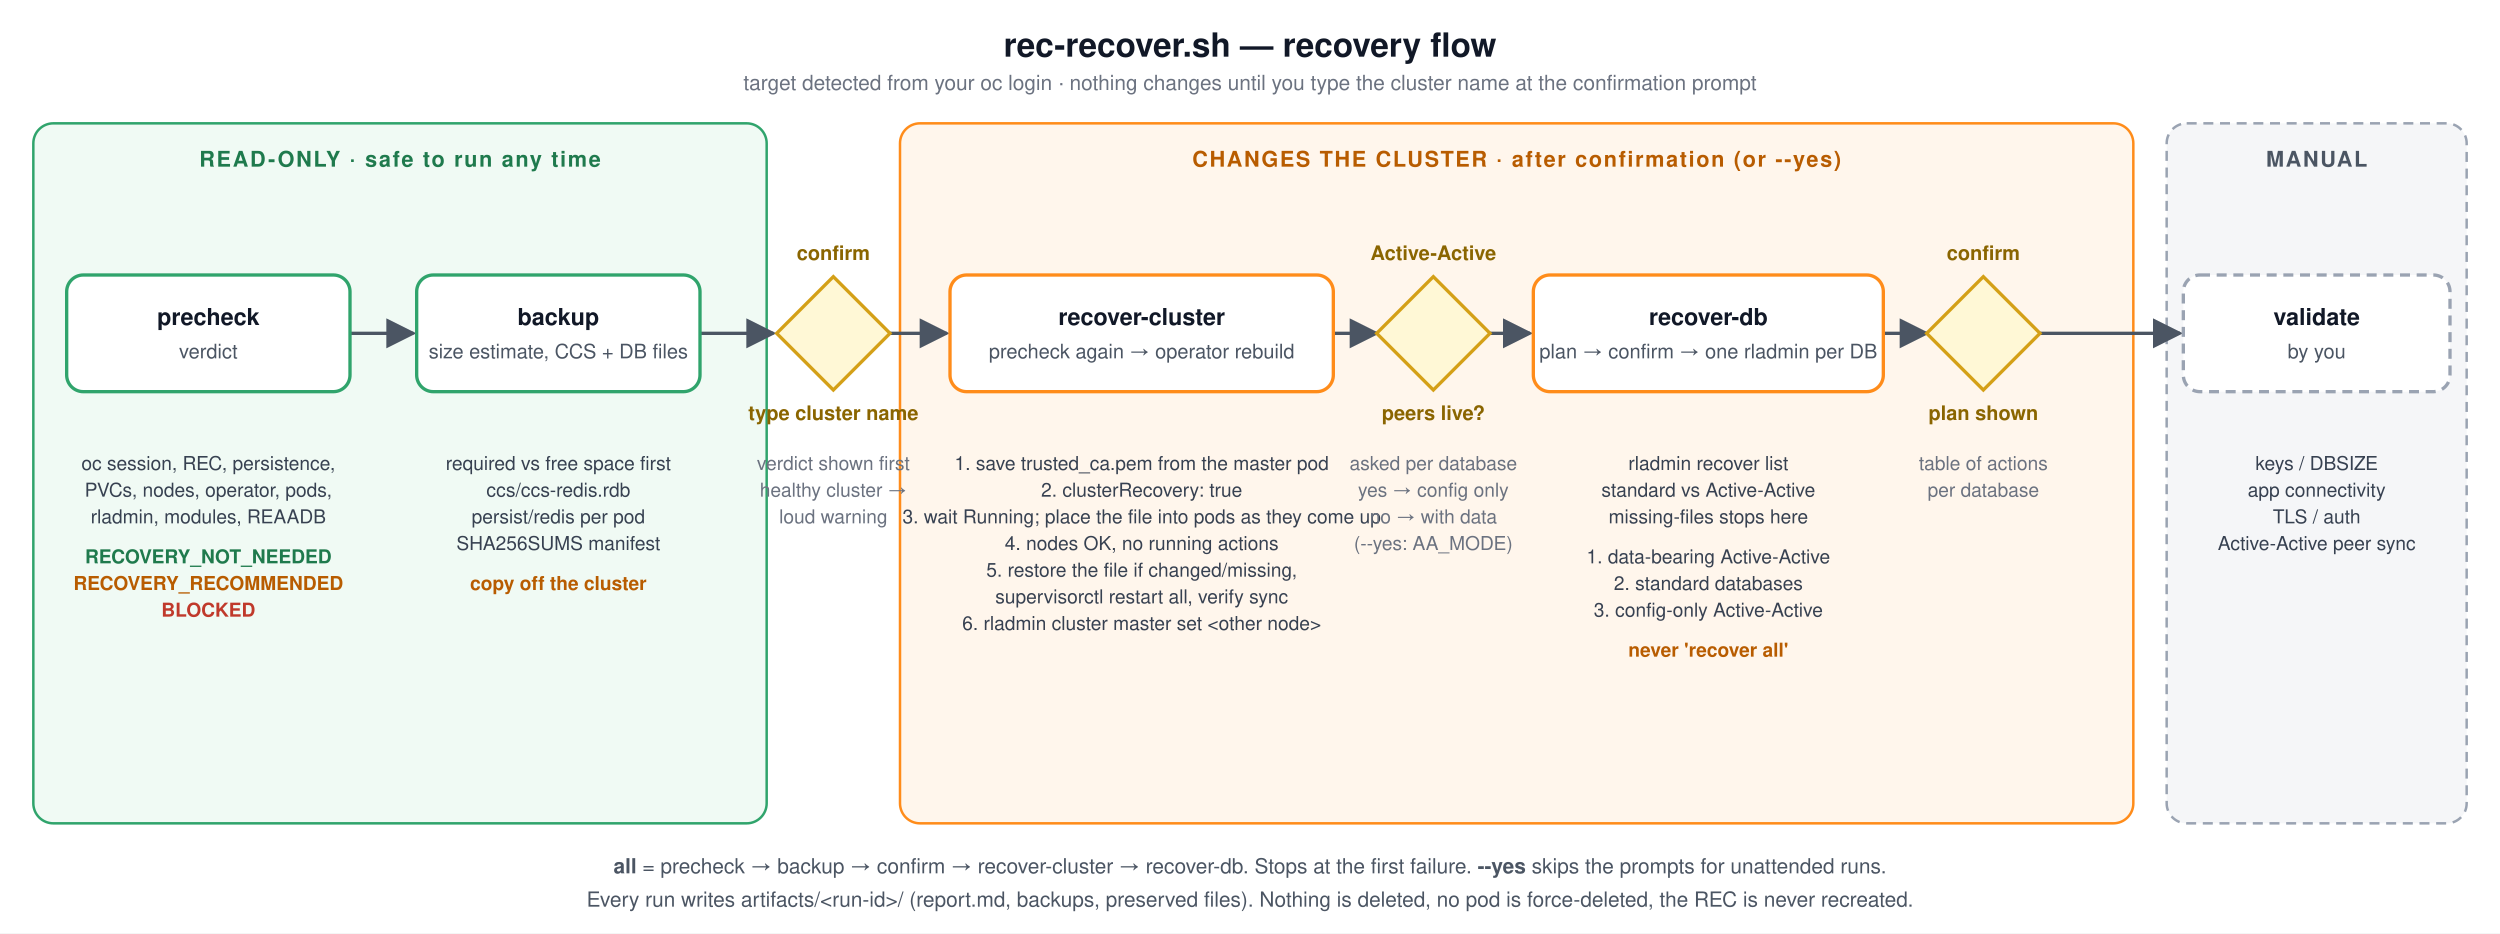
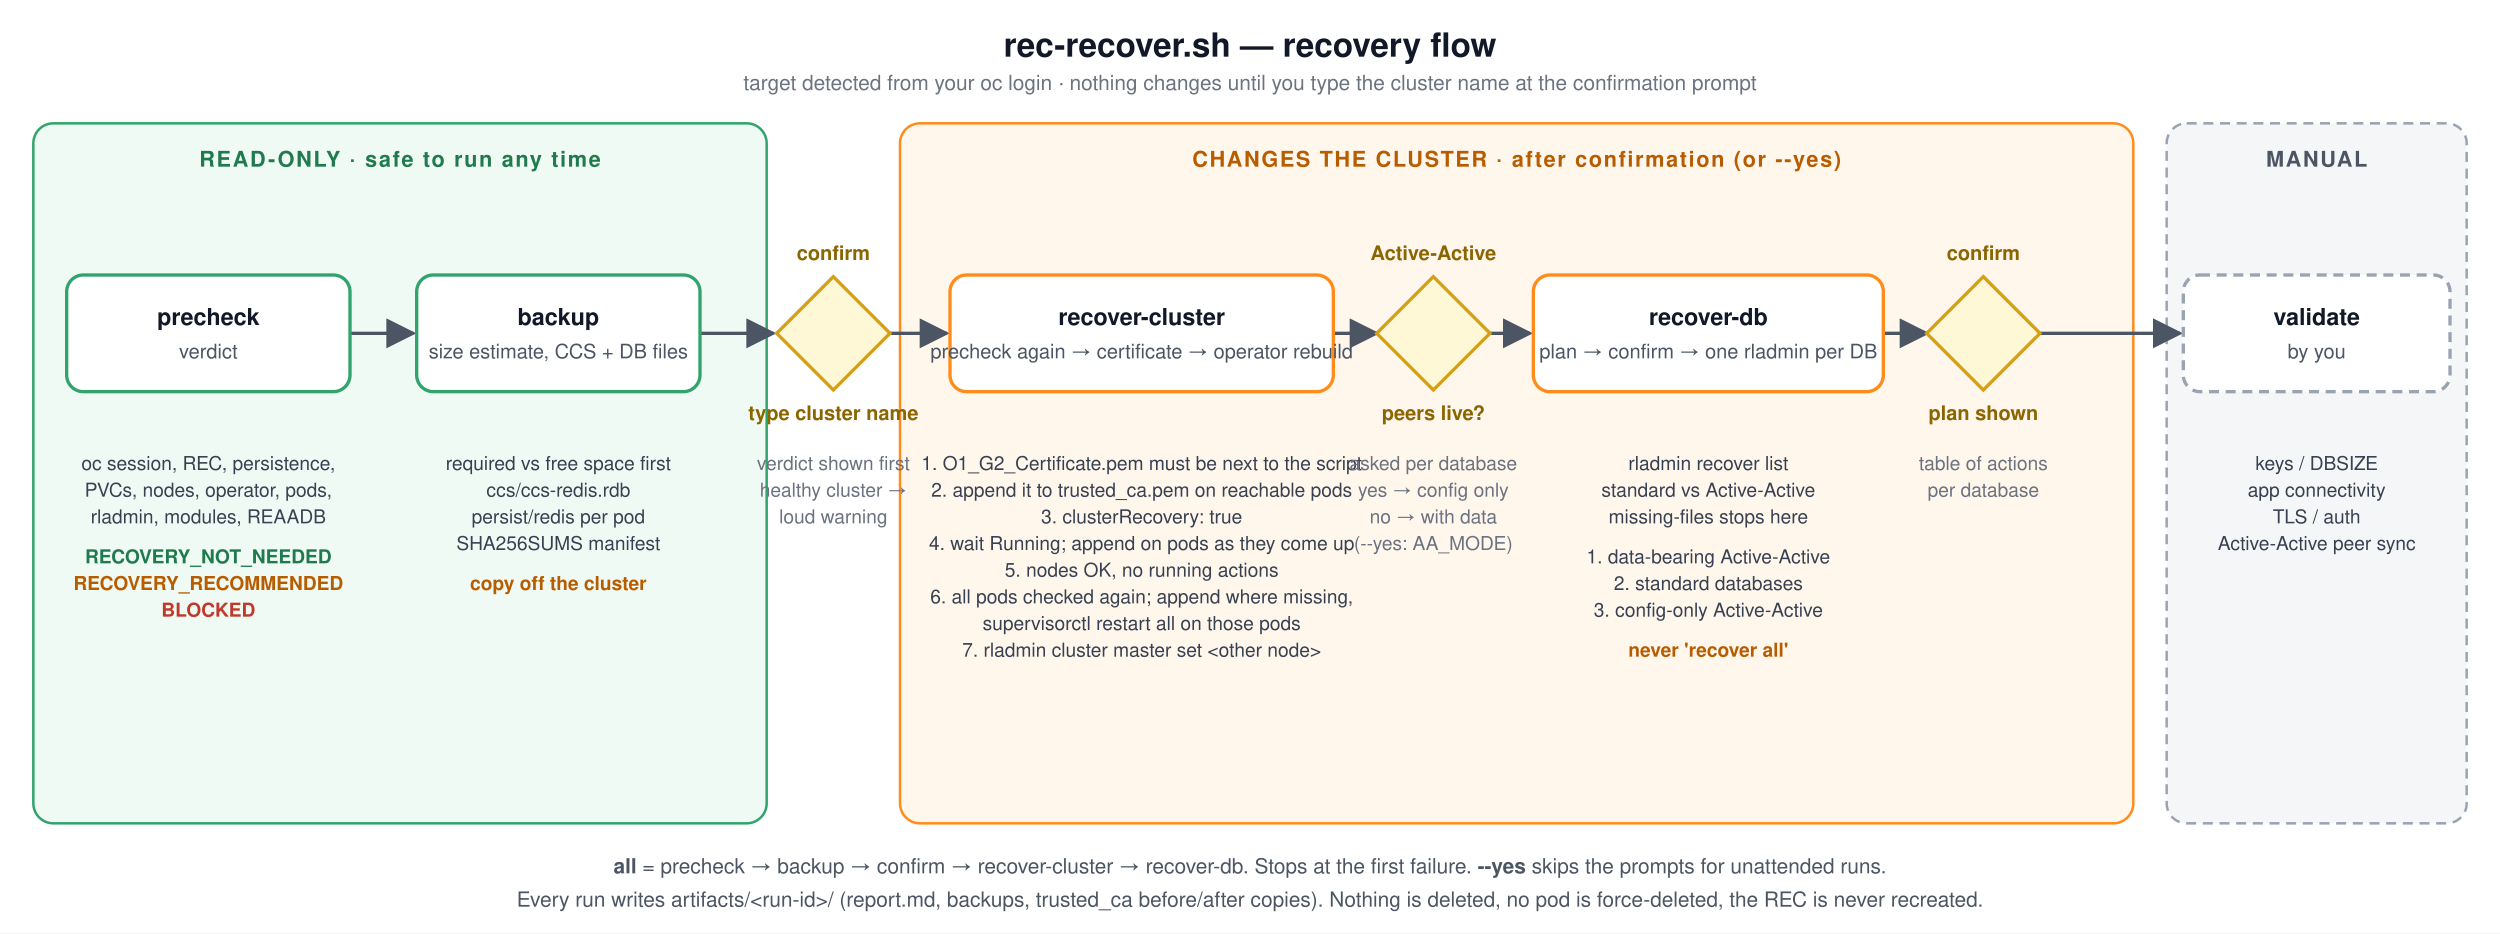
<svg xmlns="http://www.w3.org/2000/svg" width="1500" height="560" viewBox="0 0 1500 560" font-family="-apple-system, Segoe UI, Helvetica, Arial, sans-serif">
  <defs>
    <marker id="arrow" viewBox="0 0 10 10" refX="9" refY="5" markerWidth="9" markerHeight="9" orient="auto-start-reverse">
      <path d="M 0 0 L 10 5 L 0 10 z" fill="#4b5563" />
    </marker>
  </defs>
  <rect width="1500" height="560" fill="#ffffff" />
  <text x="750" y="34" text-anchor="middle" font-size="20" font-weight="700" fill="#111827">rec-recover.sh — recovery flow</text>
  <text x="750" y="54" text-anchor="middle" font-size="12.5" fill="#6b7280">target detected from your oc login · nothing changes until you type the cluster name at the confirmation prompt</text>
  <rect x="20" y="74" width="440" height="420" rx="12" fill="#f0faf4" stroke="#30a46c" stroke-width="1.5" />
  <text x="240" y="100" text-anchor="middle" font-size="13" font-weight="700" fill="#1f7a4d" letter-spacing="1">READ-ONLY  ·  safe to run any time</text>
  <rect x="540" y="74" width="740" height="420" rx="12" fill="#fff6ec" stroke="#ff8c1a" stroke-width="1.5" />
  <text x="910" y="100" text-anchor="middle" font-size="13" font-weight="700" fill="#b85c00" letter-spacing="1">CHANGES THE CLUSTER  ·  after confirmation (or --yes)</text>
  <rect x="1300" y="74" width="180" height="420" rx="12" fill="#f5f6f8" stroke="#9aa3b2" stroke-width="1.5" stroke-dasharray="6 4" />
  <text x="1390" y="100" text-anchor="middle" font-size="13" font-weight="700" fill="#4b5563" letter-spacing="1">MANUAL</text>
  <g stroke="#4b5563" stroke-width="2" fill="none" marker-end="url(#arrow)">
    <line x1="210" y1="200" x2="248" y2="200" />
    <line x1="420" y1="200" x2="464" y2="200" />
    <line x1="534" y1="200" x2="568" y2="200" />
    <line x1="800" y1="200" x2="826" y2="200" />
    <line x1="894" y1="200" x2="918" y2="200" />
    <line x1="1130" y1="200" x2="1156" y2="200" />
    <line x1="1224" y1="200" x2="1308" y2="200" />
  </g>
  <g font-size="14" text-anchor="middle">
    <rect x="40" y="165" width="170" height="70" rx="10" fill="#ffffff" stroke="#30a46c" stroke-width="2" />
    <text x="125" y="195" font-weight="700" fill="#111827">precheck</text>
    <text x="125" y="215" font-size="12" fill="#4b5563">verdict</text>
    <rect x="250" y="165" width="170" height="70" rx="10" fill="#ffffff" stroke="#30a46c" stroke-width="2" />
    <text x="335" y="195" font-weight="700" fill="#111827">backup</text>
    <text x="335" y="215" font-size="12" fill="#4b5563">size estimate, CCS + DB files</text>
  </g>
  <g transform="translate(500 200)">
    <polygon points="0,-34 34,0 0,34 -34,0" fill="#fff8d6" stroke="#d4a017" stroke-width="2" />
    <text x="0" y="-44" text-anchor="middle" font-size="12" font-weight="700" fill="#8a6500">confirm</text>
    <text x="0" y="52" text-anchor="middle" font-size="12" font-weight="700" fill="#8a6500">type cluster name</text>
  </g>
  <g font-size="14" text-anchor="middle">
    <rect x="570" y="165" width="230" height="70" rx="10" fill="#ffffff" stroke="#ff8c1a" stroke-width="2" />
    <text x="685" y="195" font-weight="700" fill="#111827">recover-cluster</text>
-     <text x="685" y="215" font-size="12" fill="#4b5563">precheck again → operator rebuild</text>
+     <text x="685" y="215" font-size="12" fill="#4b5563">precheck again → certificate → operator rebuild</text>
  </g>
  <g transform="translate(860 200)">
    <polygon points="0,-34 34,0 0,34 -34,0" fill="#fff8d6" stroke="#d4a017" stroke-width="2" />
    <text x="0" y="-44" text-anchor="middle" font-size="12" font-weight="700" fill="#8a6500">Active-Active</text>
    <text x="0" y="52" text-anchor="middle" font-size="12" font-weight="700" fill="#8a6500">peers live?</text>
  </g>
  <g font-size="14" text-anchor="middle">
    <rect x="920" y="165" width="210" height="70" rx="10" fill="#ffffff" stroke="#ff8c1a" stroke-width="2" />
    <text x="1025" y="195" font-weight="700" fill="#111827">recover-db</text>
    <text x="1025" y="215" font-size="12" fill="#4b5563">plan → confirm → one rladmin per DB</text>
    <rect x="1310" y="165" width="160" height="70" rx="10" fill="#ffffff" stroke="#9aa3b2" stroke-width="2" stroke-dasharray="6 4" />
    <text x="1390" y="195" font-weight="700" fill="#111827">validate</text>
    <text x="1390" y="215" font-size="12" fill="#4b5563">by you</text>
  </g>
  <g transform="translate(1190 200)">
    <polygon points="0,-34 34,0 0,34 -34,0" fill="#fff8d6" stroke="#d4a017" stroke-width="2" />
    <text x="0" y="-44" text-anchor="middle" font-size="12" font-weight="700" fill="#8a6500">confirm</text>
    <text x="0" y="52" text-anchor="middle" font-size="12" font-weight="700" fill="#8a6500">plan shown</text>
  </g>
  <g font-size="11.5" fill="#374151">
    <text x="125" y="282" text-anchor="middle">oc session, REC, persistence,</text>
    <text x="125" y="298" text-anchor="middle">PVCs, nodes, operator, pods,</text>
    <text x="125" y="314" text-anchor="middle">rladmin, modules, REAADB</text>
    <text x="125" y="338" text-anchor="middle" font-weight="700" fill="#1f7a4d">RECOVERY_NOT_NEEDED</text>
    <text x="125" y="354" text-anchor="middle" font-weight="700" fill="#b85c00">RECOVERY_RECOMMENDED</text>
    <text x="125" y="370" text-anchor="middle" font-weight="700" fill="#c0392b">BLOCKED</text>
    <text x="335" y="282" text-anchor="middle">required vs free space first</text>
    <text x="335" y="298" text-anchor="middle">ccs/ccs-redis.rdb</text>
    <text x="335" y="314" text-anchor="middle">persist/redis per pod</text>
    <text x="335" y="330" text-anchor="middle">SHA256SUMS manifest</text>
    <text x="335" y="354" text-anchor="middle" font-weight="700" fill="#b85c00">copy off the cluster</text>
-     <text x="685" y="282" text-anchor="middle">1. save trusted_ca.pem from the master pod</text>
-     <text x="685" y="298" text-anchor="middle">2. clusterRecovery: true</text>
-     <text x="685" y="314" text-anchor="middle">3. wait Running; place the file into pods as they come up</text>
-     <text x="685" y="330" text-anchor="middle">4. nodes OK, no running actions</text>
-     <text x="685" y="346" text-anchor="middle">5. restore the file if changed/missing,</text>
-     <text x="685" y="362" text-anchor="middle">    supervisorctl restart all, verify sync</text>
-     <text x="685" y="378" text-anchor="middle">6. rladmin cluster master set &lt;other node&gt;</text>
+     <text x="685" y="282" text-anchor="middle">1. O1_G2_Certificate.pem must be next to the script</text>
+     <text x="685" y="298" text-anchor="middle">2. append it to trusted_ca.pem on reachable pods</text>
+     <text x="685" y="314" text-anchor="middle">3. clusterRecovery: true</text>
+     <text x="685" y="330" text-anchor="middle">4. wait Running; append on pods as they come up</text>
+     <text x="685" y="346" text-anchor="middle">5. nodes OK, no running actions</text>
+     <text x="685" y="362" text-anchor="middle">6. all pods checked again; append where missing,</text>
+     <text x="685" y="378" text-anchor="middle">    supervisorctl restart all on those pods</text>
+     <text x="685" y="394" text-anchor="middle">7. rladmin cluster master set &lt;other node&gt;</text>
    <text x="1025" y="282" text-anchor="middle">rladmin recover list</text>
    <text x="1025" y="298" text-anchor="middle">standard vs Active-Active</text>
    <text x="1025" y="314" text-anchor="middle">missing-files stops here</text>
    <text x="1025" y="338" text-anchor="middle">1. data-bearing Active-Active</text>
    <text x="1025" y="354" text-anchor="middle">2. standard databases</text>
    <text x="1025" y="370" text-anchor="middle">3. config-only Active-Active</text>
    <text x="1025" y="394" text-anchor="middle" font-weight="700" fill="#b85c00">never 'recover all'</text>
    <text x="1390" y="282" text-anchor="middle">keys / DBSIZE</text>
    <text x="1390" y="298" text-anchor="middle">app connectivity</text>
    <text x="1390" y="314" text-anchor="middle">TLS / auth</text>
    <text x="1390" y="330" text-anchor="middle">Active-Active peer sync</text>
  </g>
  <g font-size="11.5" fill="#6b7280" text-anchor="middle">
    <text x="500" y="282">verdict shown first</text>
    <text x="500" y="298">healthy cluster →</text>
    <text x="500" y="314">loud warning</text>
    <text x="860" y="282">asked per database</text>
    <text x="860" y="298">yes → config only</text>
    <text x="860" y="314">no → with data</text>
    <text x="860" y="330">(--yes: AA_MODE)</text>
    <text x="1190" y="282">table of actions</text>
    <text x="1190" y="298">per database</text>
  </g>
  <text x="750" y="524" text-anchor="middle" font-size="12.5" fill="#4b5563">
    <tspan font-weight="700">all</tspan> = precheck → backup → confirm → recover-cluster → recover-db. Stops at the first failure. <tspan font-weight="700">--yes</tspan> skips the prompts for unattended runs.
  </text>
-   <text x="750" y="544" text-anchor="middle" font-size="12.5" fill="#4b5563">Every run writes artifacts/&lt;run-id&gt;/ (report.md, backups, preserved files). Nothing is deleted, no pod is force-deleted, the REC is never recreated.</text>
+   <text x="750" y="544" text-anchor="middle" font-size="12.5" fill="#4b5563">Every run writes artifacts/&lt;run-id&gt;/ (report.md, backups, trusted_ca before/after copies). Nothing is deleted, no pod is force-deleted, the REC is never recreated.</text>
</svg>
